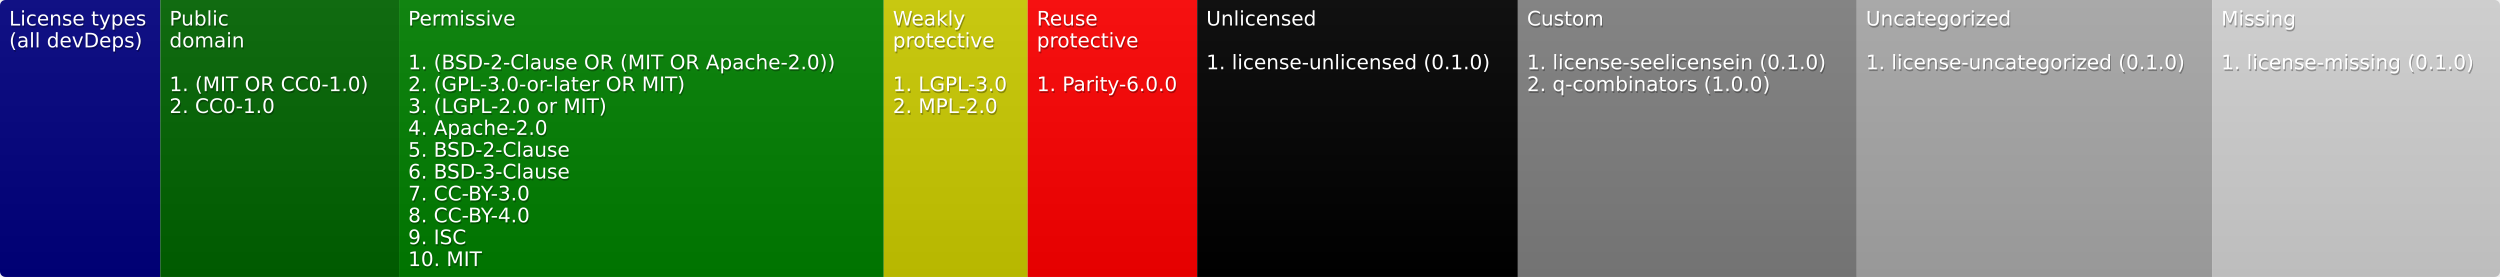
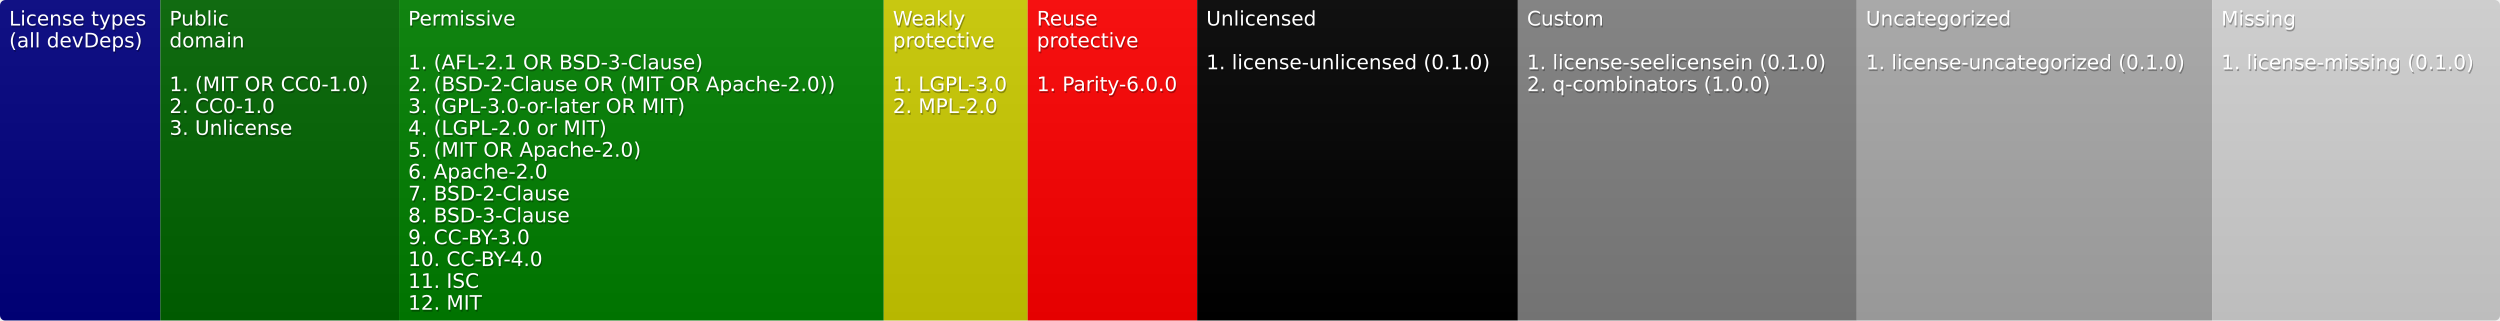
- <svg xmlns="http://www.w3.org/2000/svg" width="1372" height="152">
+ <svg xmlns="http://www.w3.org/2000/svg" width="1372" height="176">
  <defs>
    <linearGradient id="smooth" x2="0" y2="100%">
      <stop offset="0" stop-color="#aaa" stop-opacity=".1" />
      <stop offset="1" stop-opacity=".1" />
    </linearGradient>
    <style>text{font-size:11px;font-family:Verdana,DejaVu Sans,Geneva,sans-serif}text.shadow{fill:#010101;fill-opacity:.3}text.high{fill:#fff}</style>
    <mask id="round">
      <rect width="100%" height="100%" rx="3" fill="#fff" />
    </mask>
  </defs>
  <g id="bg" mask="url(#round)">
-     <path fill="navy" d="M0 0h88v152H0z" />
-     <path fill="#006400" d="M88 0h131v152H88z" />
-     <path fill="green" d="M219 0h266v152H219z" />
-     <path fill="#cc0" d="M485 0h79v152h-79z" />
-     <path fill="red" d="M564 0h93v152h-93z" />
-     <path d="M657 0h176v152H657z" />
-     <path fill="gray" d="M833 0h186v152H833z" />
-     <path fill="#a9a9a9" d="M1019 0h195v152h-195z" />
-     <path fill="#d3d3d3" d="M1214 0h158v152h-158z" />
-     <path fill="url(#smooth)" d="M0 0h1372v152H0z" />
+     <path fill="navy" d="M0 0h88v176H0z" />
+     <path fill="#006400" d="M88 0h131v176H88z" />
+     <path fill="green" d="M219 0h266v176H219z" />
+     <path fill="#cc0" d="M485 0h79v176h-79z" />
+     <path fill="red" d="M564 0h93v176h-93z" />
+     <path d="M657 0h176v176H657z" />
+     <path fill="gray" d="M833 0h186v176H833z" />
+     <path fill="#a9a9a9" d="M1019 0h195v176h-195z" />
+     <path fill="#d3d3d3" d="M1214 0h158v176h-158z" />
+     <path fill="url(#smooth)" d="M0 0h1372v176H0z" />
  </g>
  <g id="fg">
    <text class="shadow" x="5.5" y="15">License types</text>
    <text class="high" x="5" y="14">License types</text>
    <text class="shadow" x="5.5" y="27">(all devDeps)</text>
    <text class="high" x="5" y="26">(all devDeps)</text>
    <text class="shadow" x="93.5" y="15">Public</text>
    <text class="high" x="93" y="14">Public</text>
    <text class="shadow" x="93.5" y="27">domain</text>
    <text class="high" x="93" y="26">domain</text>
    <text class="shadow" x="93.5" y="51">1. (MIT OR CC0-1.0)</text>
    <text class="high" x="93" y="50">1. (MIT OR CC0-1.0)</text>
    <text class="shadow" x="93.5" y="63">2. CC0-1.0</text>
    <text class="high" x="93" y="62">2. CC0-1.0</text>
+     <text class="shadow" x="93.5" y="75">3. Unlicense</text>
+     <text class="high" x="93" y="74">3. Unlicense</text>
    <text class="shadow" x="224.5" y="15">Permissive</text>
    <text class="high" x="224" y="14">Permissive</text>
-     <text class="shadow" x="224.5" y="39">1. (BSD-2-Clause OR (MIT OR Apache-2.0))</text>
-     <text class="high" x="224" y="38">1. (BSD-2-Clause OR (MIT OR Apache-2.0))</text>
-     <text class="shadow" x="224.5" y="51">2. (GPL-3.0-or-later OR MIT)</text>
-     <text class="high" x="224" y="50">2. (GPL-3.0-or-later OR MIT)</text>
-     <text class="shadow" x="224.5" y="63">3. (LGPL-2.0 or MIT)</text>
-     <text class="high" x="224" y="62">3. (LGPL-2.0 or MIT)</text>
-     <text class="shadow" x="224.5" y="75">4. Apache-2.0</text>
-     <text class="high" x="224" y="74">4. Apache-2.0</text>
-     <text class="shadow" x="224.5" y="87">5. BSD-2-Clause</text>
-     <text class="high" x="224" y="86">5. BSD-2-Clause</text>
-     <text class="shadow" x="224.5" y="99">6. BSD-3-Clause</text>
-     <text class="high" x="224" y="98">6. BSD-3-Clause</text>
-     <text class="shadow" x="224.5" y="111">7. CC-BY-3.0</text>
-     <text class="high" x="224" y="110">7. CC-BY-3.0</text>
-     <text class="shadow" x="224.5" y="123">8. CC-BY-4.0</text>
-     <text class="high" x="224" y="122">8. CC-BY-4.0</text>
-     <text class="shadow" x="224.5" y="135">9. ISC</text>
-     <text class="high" x="224" y="134">9. ISC</text>
-     <text class="shadow" x="224.5" y="147">10. MIT</text>
-     <text class="high" x="224" y="146">10. MIT</text>
+     <text class="shadow" x="224.5" y="39">1. (AFL-2.1 OR BSD-3-Clause)</text>
+     <text class="high" x="224" y="38">1. (AFL-2.1 OR BSD-3-Clause)</text>
+     <text class="shadow" x="224.5" y="51">2. (BSD-2-Clause OR (MIT OR Apache-2.0))</text>
+     <text class="high" x="224" y="50">2. (BSD-2-Clause OR (MIT OR Apache-2.0))</text>
+     <text class="shadow" x="224.5" y="63">3. (GPL-3.0-or-later OR MIT)</text>
+     <text class="high" x="224" y="62">3. (GPL-3.0-or-later OR MIT)</text>
+     <text class="shadow" x="224.5" y="75">4. (LGPL-2.0 or MIT)</text>
+     <text class="high" x="224" y="74">4. (LGPL-2.0 or MIT)</text>
+     <text class="shadow" x="224.5" y="87">5. (MIT OR Apache-2.0)</text>
+     <text class="high" x="224" y="86">5. (MIT OR Apache-2.0)</text>
+     <text class="shadow" x="224.5" y="99">6. Apache-2.0</text>
+     <text class="high" x="224" y="98">6. Apache-2.0</text>
+     <text class="shadow" x="224.5" y="111">7. BSD-2-Clause</text>
+     <text class="high" x="224" y="110">7. BSD-2-Clause</text>
+     <text class="shadow" x="224.5" y="123">8. BSD-3-Clause</text>
+     <text class="high" x="224" y="122">8. BSD-3-Clause</text>
+     <text class="shadow" x="224.5" y="135">9. CC-BY-3.0</text>
+     <text class="high" x="224" y="134">9. CC-BY-3.0</text>
+     <text class="shadow" x="224.5" y="147">10. CC-BY-4.0</text>
+     <text class="high" x="224" y="146">10. CC-BY-4.0</text>
+     <text class="shadow" x="224.5" y="159">11. ISC</text>
+     <text class="high" x="224" y="158">11. ISC</text>
+     <text class="shadow" x="224.5" y="171">12. MIT</text>
+     <text class="high" x="224" y="170">12. MIT</text>
    <text class="shadow" x="490.5" y="15">Weakly</text>
    <text class="high" x="490" y="14">Weakly</text>
    <text class="shadow" x="490.5" y="27">protective</text>
    <text class="high" x="490" y="26">protective</text>
    <text class="shadow" x="490.5" y="51">1. LGPL-3.0</text>
    <text class="high" x="490" y="50">1. LGPL-3.0</text>
    <text class="shadow" x="490.5" y="63">2. MPL-2.0</text>
    <text class="high" x="490" y="62">2. MPL-2.0</text>
    <text class="shadow" x="569.5" y="15">Reuse</text>
    <text class="high" x="569" y="14">Reuse</text>
    <text class="shadow" x="569.5" y="27">protective</text>
    <text class="high" x="569" y="26">protective</text>
    <text class="shadow" x="569.5" y="51">1. Parity-6.0.0</text>
    <text class="high" x="569" y="50">1. Parity-6.0.0</text>
    <text class="shadow" x="662.5" y="15">Unlicensed</text>
    <text class="high" x="662" y="14">Unlicensed</text>
    <text class="shadow" x="662.5" y="39">1. license-unlicensed (0.1.0)</text>
    <text class="high" x="662" y="38">1. license-unlicensed (0.1.0)</text>
    <text class="shadow" x="838.5" y="15">Custom</text>
    <text class="high" x="838" y="14">Custom</text>
    <text class="shadow" x="838.5" y="39">1. license-seelicensein (0.1.0)</text>
    <text class="high" x="838" y="38">1. license-seelicensein (0.1.0)</text>
    <text class="shadow" x="838.5" y="51">2. q-combinators (1.0.0)</text>
    <text class="high" x="838" y="50">2. q-combinators (1.0.0)</text>
    <text class="shadow" x="1024.5" y="15">Uncategorized</text>
    <text class="high" x="1024" y="14">Uncategorized</text>
    <text class="shadow" x="1024.5" y="39">1. license-uncategorized (0.1.0)</text>
    <text class="high" x="1024" y="38">1. license-uncategorized (0.1.0)</text>
    <text class="shadow" x="1219.5" y="15">Missing</text>
    <text class="high" x="1219" y="14">Missing</text>
    <text class="shadow" x="1219.5" y="39">1. license-missing (0.1.0)</text>
    <text class="high" x="1219" y="38">1. license-missing (0.1.0)</text>
  </g>
</svg>
